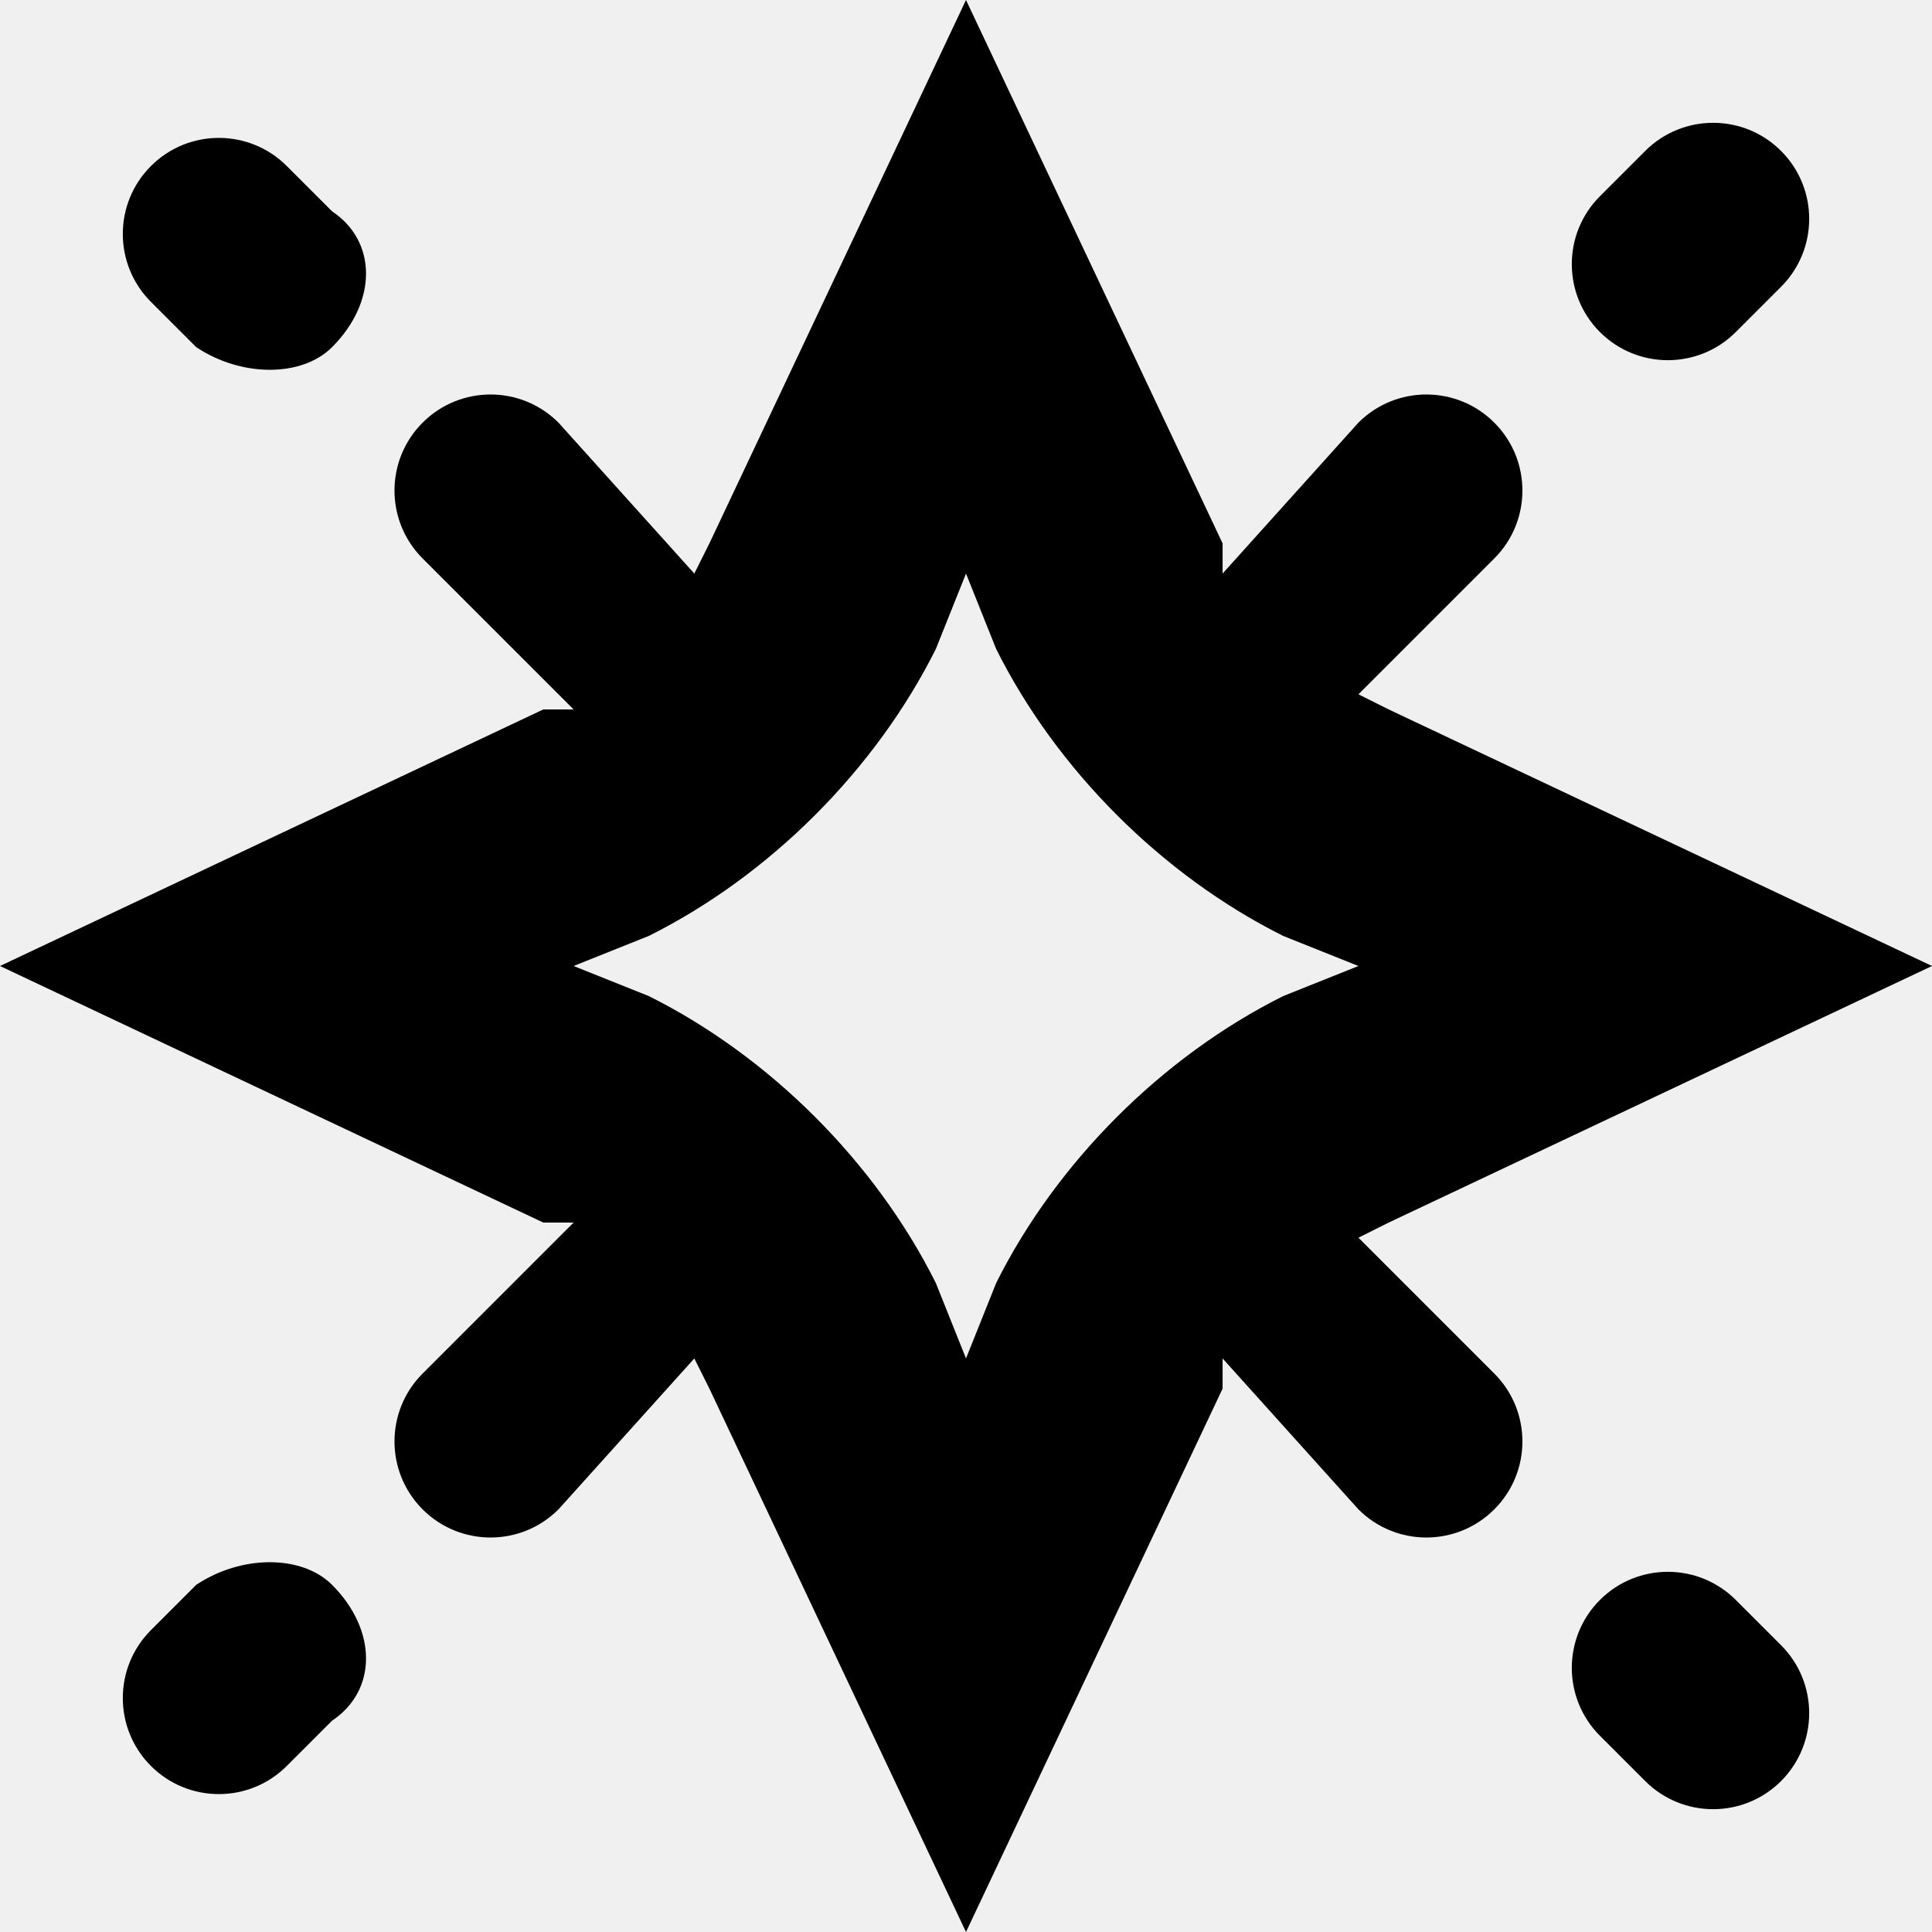
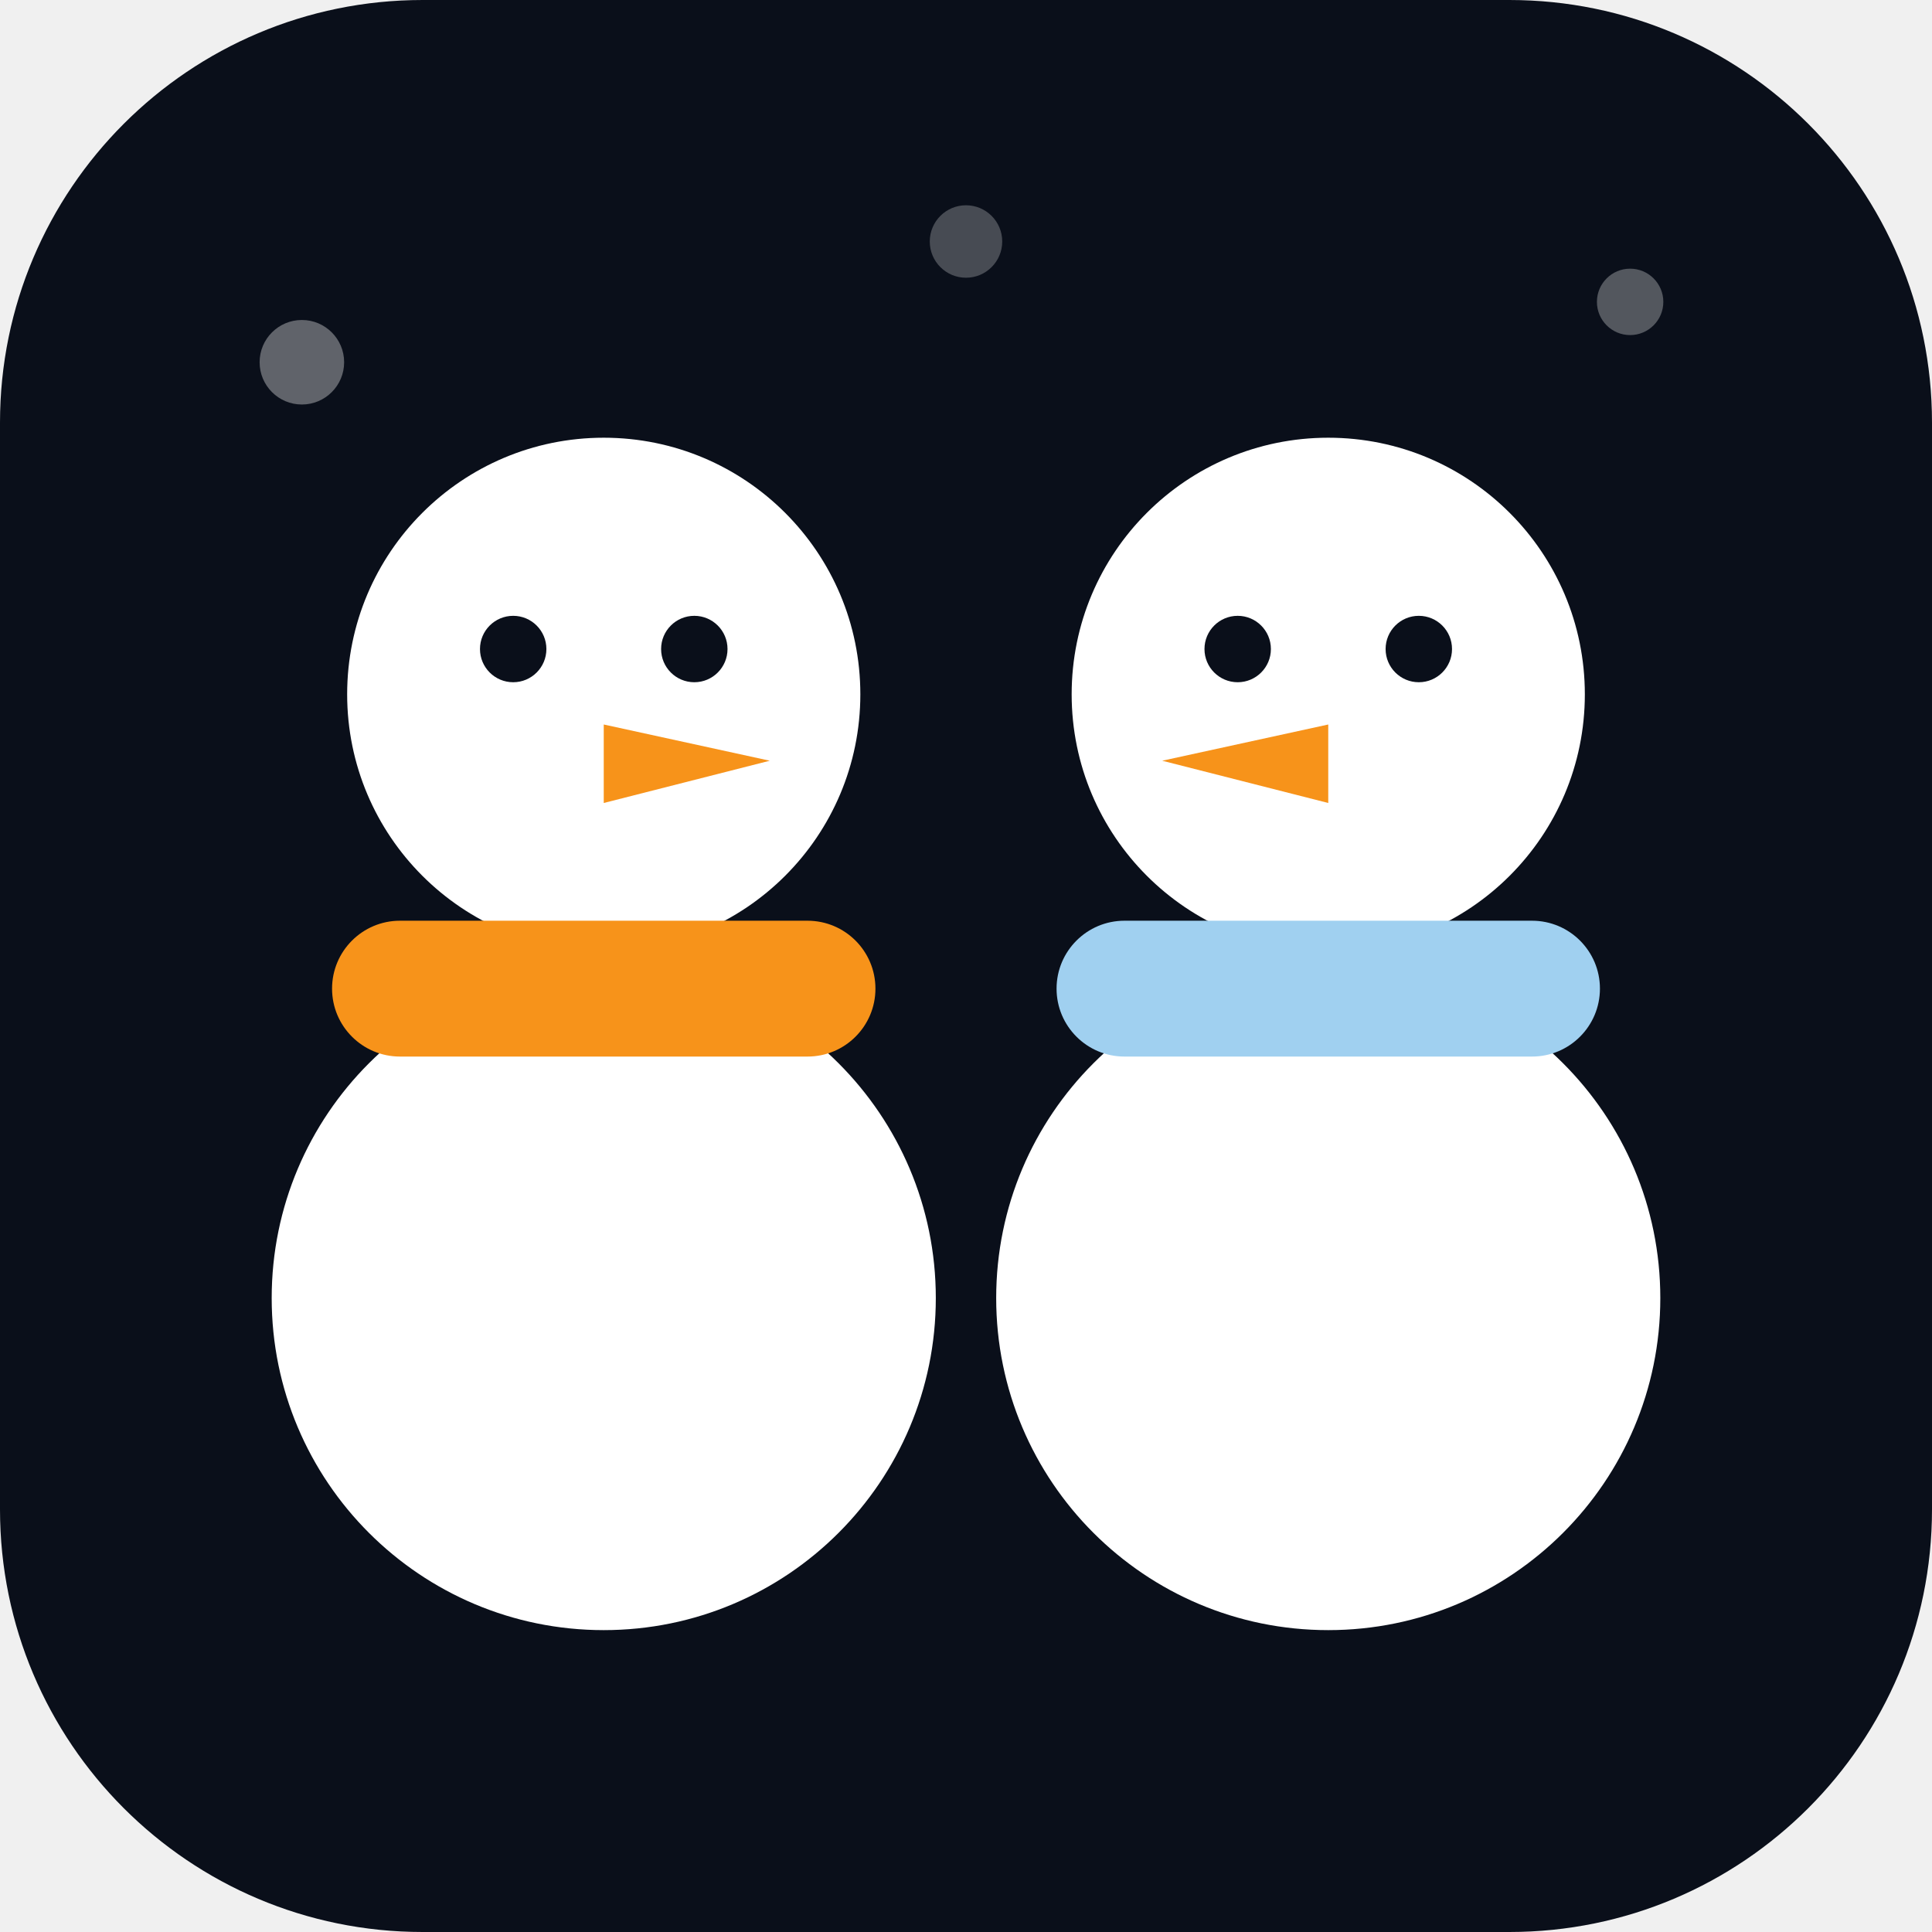
- <svg xmlns="http://www.w3.org/2000/svg" viewBox="0 0 128 128">
-   <path fill-rule="evenodd" d="M81 36 64 0 47 36l-1 2-9-10a6 6 0 0 0-9 9l10 10h-2L0 64l36 17h2L28 91a6 6 0 1 0 9 9l9-10 1 2 17 36 17-36v-2l9 10a6 6 0 1 0 9-9l-9-9 2-1 36-17-36-17-2-1 9-9a6 6 0 1 0-9-9l-9 10v-2Zm-17 2-2 5c-4 8-11 15-19 19l-5 2 5 2c8 4 15 11 19 19l2 5 2-5c4-8 11-15 19-19l5-2-5-2c-8-4-15-11-19-19l-2-5Z" clip-rule="evenodd" />
-   <path d="M118 19a6 6 0 0 0-9-9l-3 3a6 6 0 1 0 9 9l3-3Zm-96 4c-2 2-6 2-9 0l-3-3a6 6 0 1 1 9-9l3 3c3 2 3 6 0 9Zm0 82c-2-2-6-2-9 0l-3 3a6 6 0 1 0 9 9l3-3c3-2 3-6 0-9Zm96 4a6 6 0 0 1-9 9l-3-3a6 6 0 1 1 9-9l3 3Z" />
-   <style>path{fill:#000}@media (prefers-color-scheme:dark){path{fill:#fff}}</style>
+ <svg xmlns="http://www.w3.org/2000/svg" viewBox="0 0 64 64" role="img" aria-label="Snowside — dual snowmen forming 88">
+   <rect width="64" height="64" rx="14" fill="#0a0f1a" />
+   <circle cx="10" cy="12" r="1.4" fill="#ffffff" opacity="0.35" />
+   <circle cx="54" cy="10" r="1.1" fill="#ffffff" opacity="0.3" />
+   <circle cx="32" cy="8" r="1.2" fill="#ffffff" opacity="0.25" />
+   <circle cx="20" cy="23" r="8.5" fill="#ffffff" />
+   <circle cx="20" cy="43" r="11" fill="#ffffff" />
+   <rect x="11" y="30.5" width="18" height="4.5" rx="2.25" fill="#f7931a" />
+   <circle cx="17" cy="21.5" r="1.1" fill="#0a0f1a" />
+   <circle cx="23" cy="21.5" r="1.1" fill="#0a0f1a" />
+   <path d="M20 24 L25.5 25.2 L20 26.6 Z" fill="#f7931a" />
+   <circle cx="44" cy="23" r="8.5" fill="#ffffff" />
+   <circle cx="44" cy="43" r="11" fill="#ffffff" />
+   <rect x="35" y="30.5" width="18" height="4.5" rx="2.25" fill="#a0d0f0" />
+   <circle cx="41" cy="21.5" r="1.1" fill="#0a0f1a" />
+   <circle cx="47" cy="21.5" r="1.1" fill="#0a0f1a" />
+   <path d="M44 24 L38.5 25.2 L44 26.6 Z" fill="#f7931a" />
</svg>
